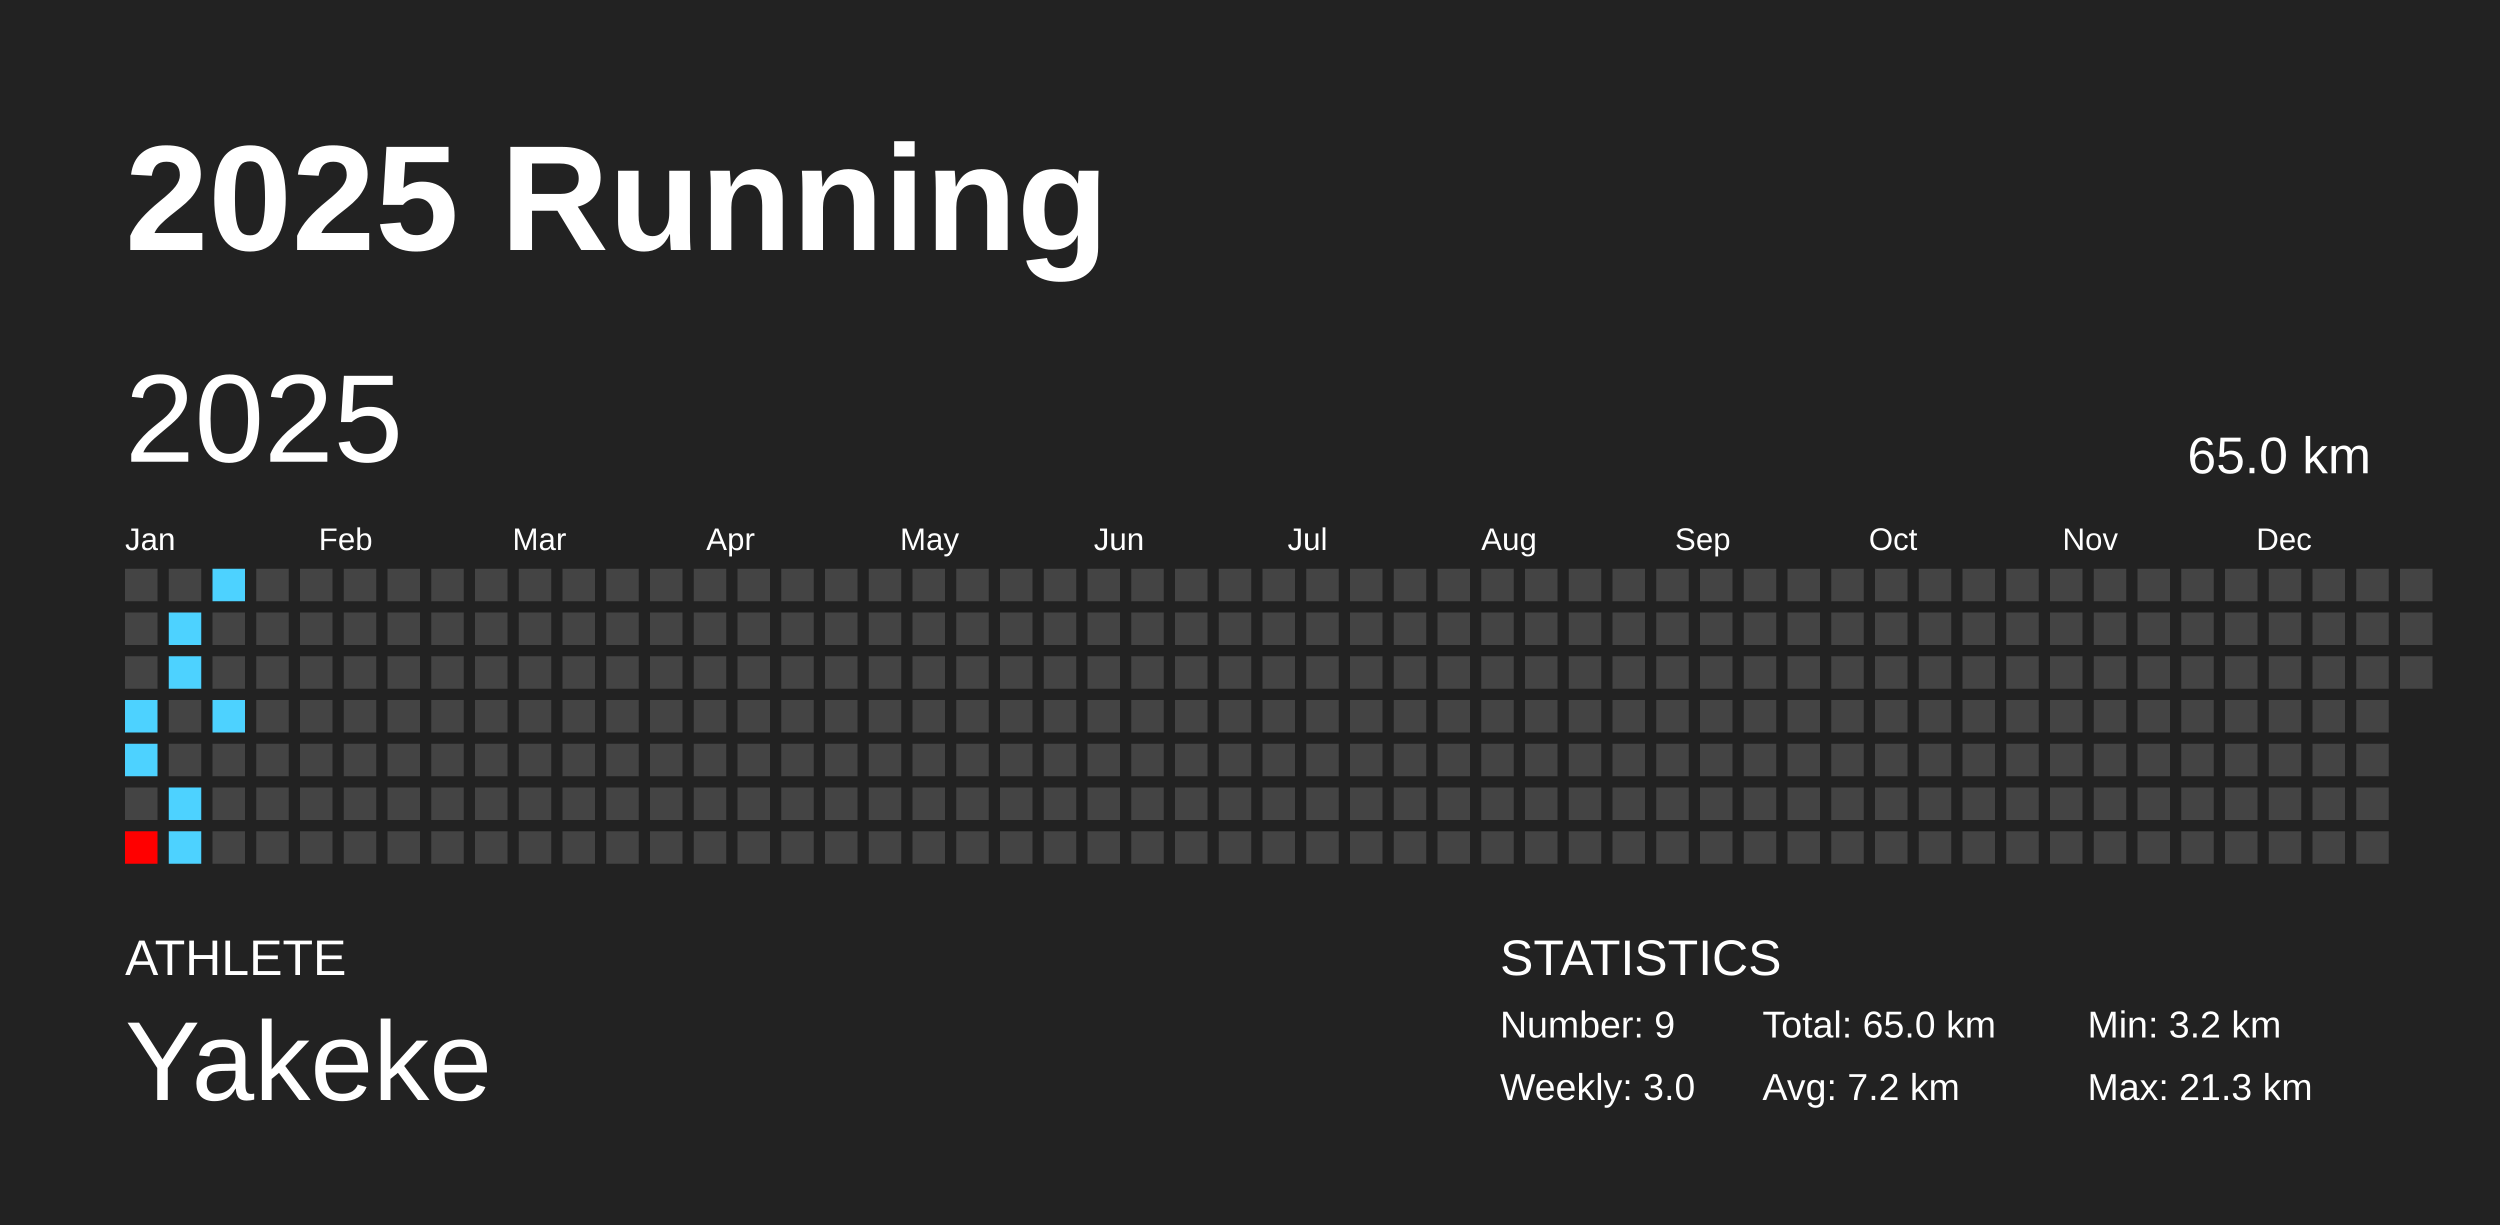
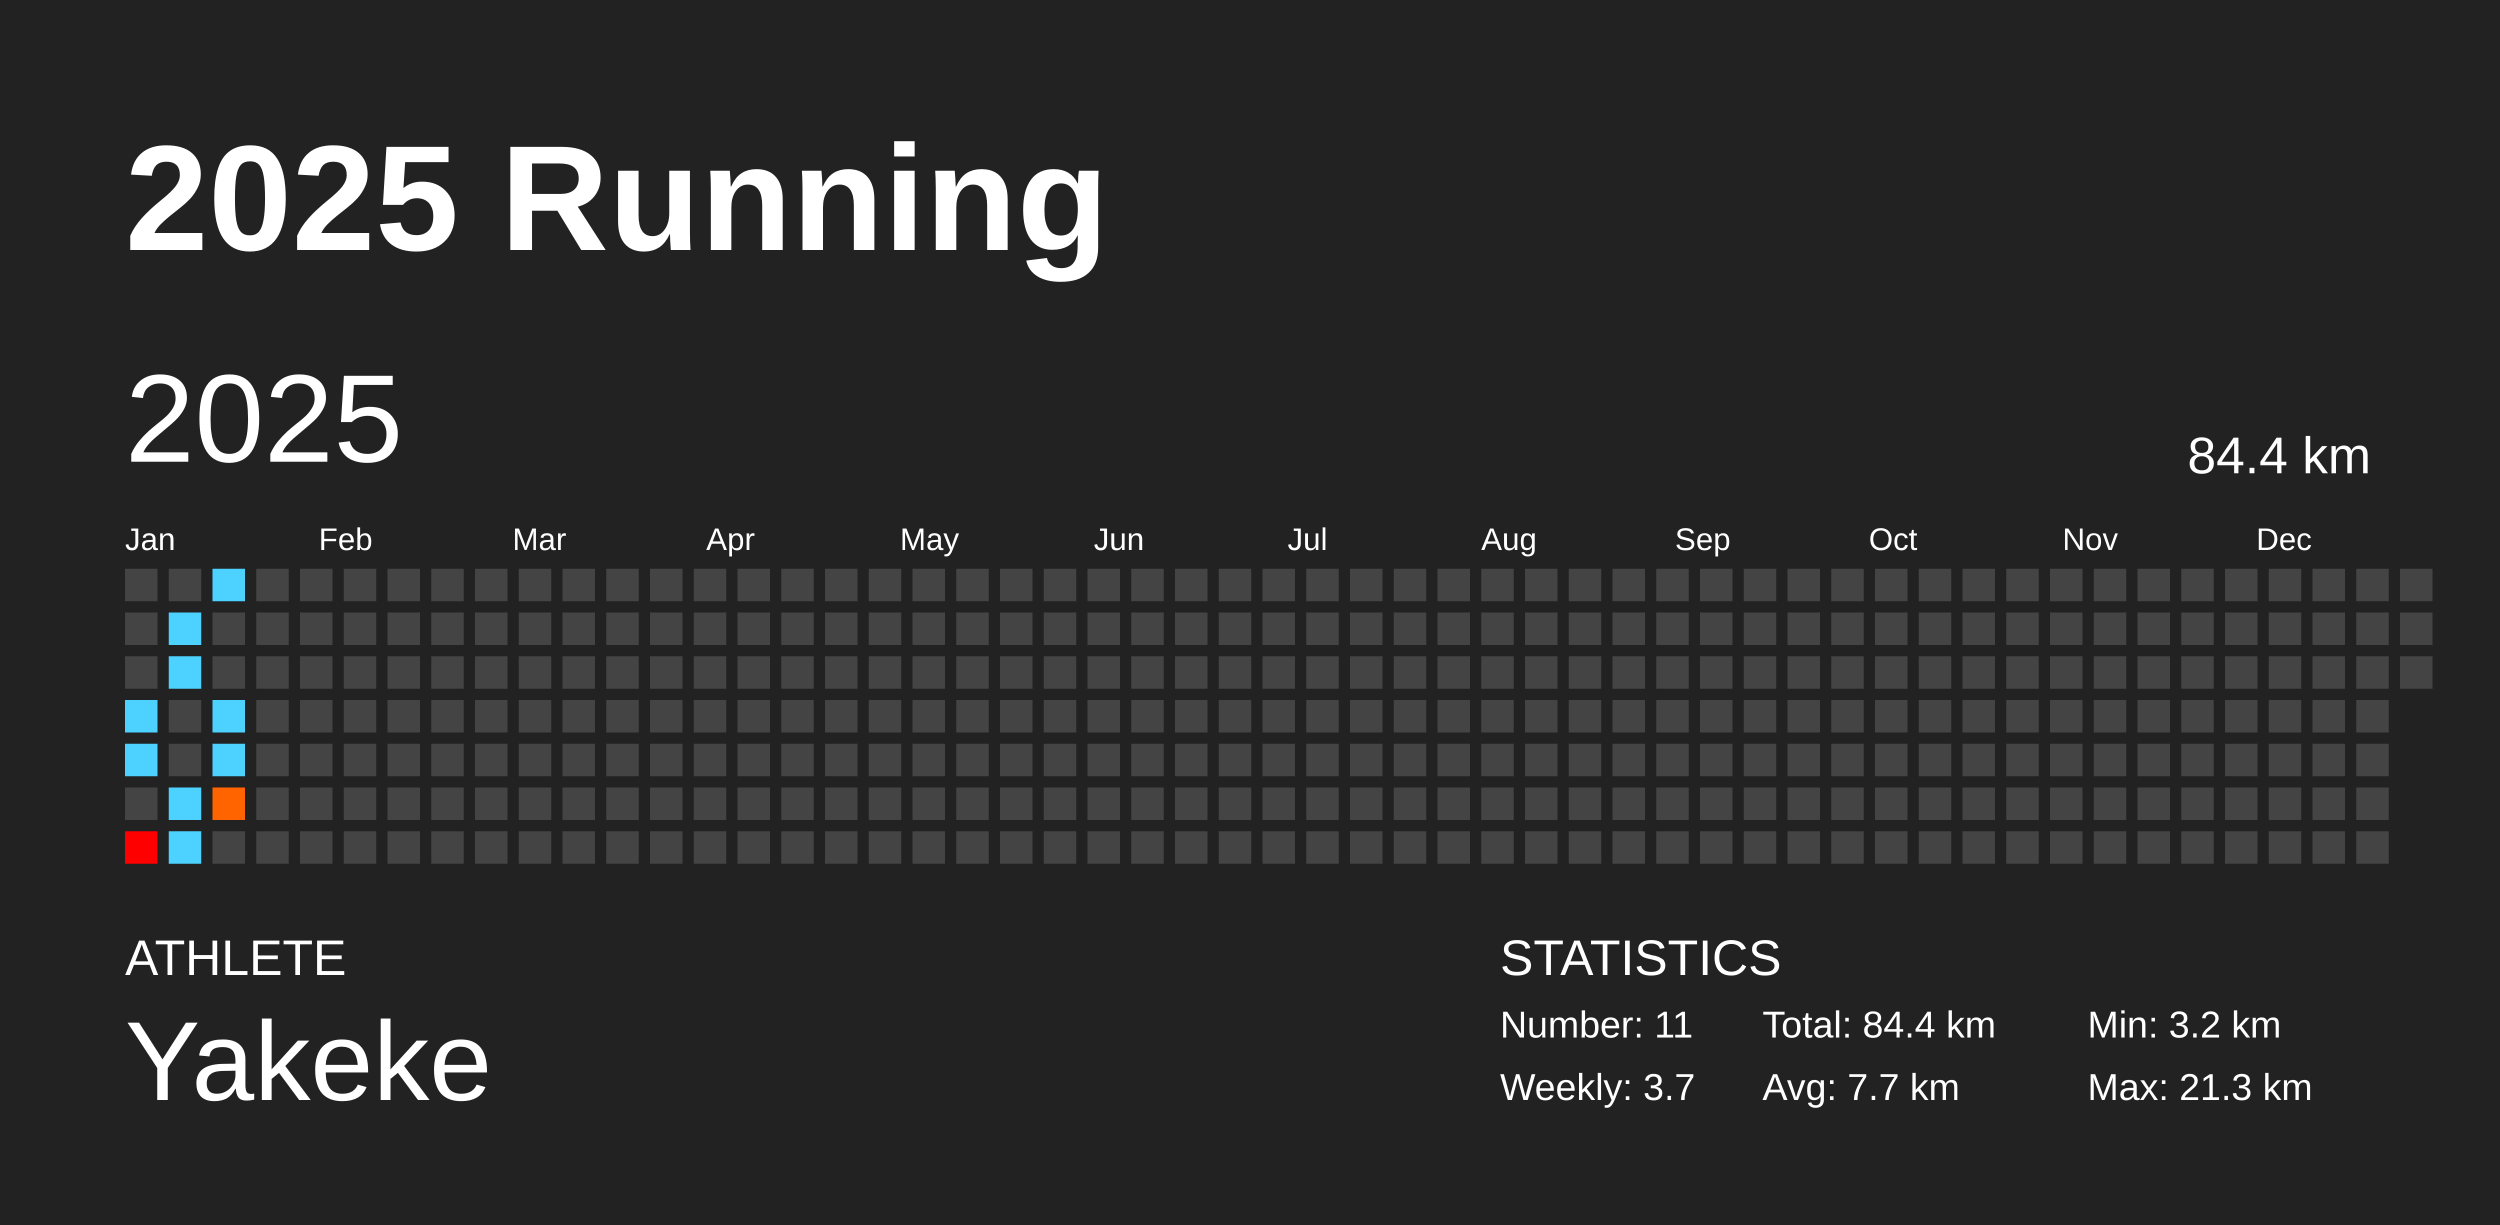
<svg xmlns="http://www.w3.org/2000/svg" baseProfile="full" height="98mm" version="1.1" viewBox="0,0,200,98" width="200mm">
  <defs />
  <rect fill="#222222" height="98" width="200" x="0" y="0" />
  <text fill="#FFFFFF" style="font-size:12px; font-family:Arial; font-weight:bold;" x="10" y="20">2025 Running</text>
  <text fill="#FFFFFF" style="font-size:4px; font-family:Arial" x="10" y="78">ATHLETE</text>
  <text fill="#FFFFFF" style="font-size:9px; font-family:Arial" x="10" y="88">Yakeke</text>
  <text fill="#FFFFFF" style="font-size:4px; font-family:Arial" x="120" y="78">STATISTICS</text>
-   <text fill="#FFFFFF" style="font-size:3px; font-family:Arial" x="120" y="83">Number: 9</text>
-   <text fill="#FFFFFF" style="font-size:3px; font-family:Arial" x="120" y="88">Weekly: 3.0</text>
-   <text fill="#FFFFFF" style="font-size:3px; font-family:Arial" x="141" y="83">Total: 65.0 km</text>
-   <text fill="#FFFFFF" style="font-size:3px; font-family:Arial" x="141" y="88">Avg: 7.2 km</text>
+   <text fill="#FFFFFF" style="font-size:3px; font-family:Arial" x="120" y="83">Number: 11</text>
+   <text fill="#FFFFFF" style="font-size:3px; font-family:Arial" x="120" y="88">Weekly: 3.7</text>
+   <text fill="#FFFFFF" style="font-size:3px; font-family:Arial" x="141" y="83">Total: 84.4 km</text>
+   <text fill="#FFFFFF" style="font-size:3px; font-family:Arial" x="141" y="88">Avg: 7.7 km</text>
  <text fill="#FFFFFF" style="font-size:3px; font-family:Arial" x="167" y="83">Min: 3.2 km</text>
  <text fill="#FFFFFF" style="font-size:3px; font-family:Arial" x="167" y="88">Max: 21.3 km</text>
  <text dominant-baseline="hanging" fill="#FFFFFF" style="font-size:10.0px; font-family:Arial;" x="10" y="30">2025</text>
-   <text dominant-baseline="hanging" fill="#FFFFFF" style="font-size:4.125px; font-family:Arial;" x="175" y="35">65.0 km</text>
+   <text dominant-baseline="hanging" fill="#FFFFFF" style="font-size:4.125px; font-family:Arial;" x="175" y="35">84.4 km</text>
  <text fill="#FFFFFF" style="font-size:2.5px; font-family:Arial" x="10.0" y="44">Jan</text>
  <text fill="#FFFFFF" style="font-size:2.5px; font-family:Arial" x="25.5" y="44">Feb</text>
  <text fill="#FFFFFF" style="font-size:2.5px; font-family:Arial" x="41.0" y="44">Mar</text>
  <text fill="#FFFFFF" style="font-size:2.5px; font-family:Arial" x="56.5" y="44">Apr</text>
  <text fill="#FFFFFF" style="font-size:2.5px; font-family:Arial" x="72.0" y="44">May</text>
  <text fill="#FFFFFF" style="font-size:2.5px; font-family:Arial" x="87.5" y="44">Jun</text>
  <text fill="#FFFFFF" style="font-size:2.5px; font-family:Arial" x="103.0" y="44">Jul</text>
  <text fill="#FFFFFF" style="font-size:2.5px; font-family:Arial" x="118.5" y="44">Aug</text>
  <text fill="#FFFFFF" style="font-size:2.5px; font-family:Arial" x="134.0" y="44">Sep</text>
  <text fill="#FFFFFF" style="font-size:2.5px; font-family:Arial" x="149.5" y="44">Oct</text>
  <text fill="#FFFFFF" style="font-size:2.5px; font-family:Arial" x="165.0" y="44">Nov</text>
  <text fill="#FFFFFF" style="font-size:2.5px; font-family:Arial" x="180.5" y="44">Dec</text>
  <rect fill="#444444" height="2.6" width="2.6" x="10.0" y="45.5" />
  <rect fill="#444444" height="2.6" width="2.6" x="10.0" y="49.0" />
  <rect fill="#444444" height="2.6" width="2.6" x="10.0" y="52.5" />
  <rect fill="#4dd2ff" height="2.6" width="2.6" x="10.0" y="56.0" />
  <rect fill="#4dd2ff" height="2.6" width="2.6" x="10.0" y="59.5" />
  <rect fill="#444444" height="2.6" width="2.6" x="10.0" y="63.0" />
  <rect fill="red" height="2.6" width="2.6" x="10.0" y="66.5" />
  <rect fill="#444444" height="2.6" width="2.6" x="13.5" y="45.5" />
  <rect fill="#4dd2ff" height="2.6" width="2.6" x="13.5" y="49.0" />
  <rect fill="#4dd2ff" height="2.6" width="2.6" x="13.5" y="52.5" />
  <rect fill="#444444" height="2.6" width="2.6" x="13.5" y="56.0" />
  <rect fill="#444444" height="2.6" width="2.6" x="13.5" y="59.5" />
  <rect fill="#4dd2ff" height="2.6" width="2.6" x="13.5" y="63.0" />
  <rect fill="#4dd2ff" height="2.6" width="2.6" x="13.5" y="66.5" />
  <rect fill="#4dd2ff" height="2.6" width="2.6" x="17.0" y="45.5" />
  <rect fill="#444444" height="2.6" width="2.6" x="17.0" y="49.0" />
  <rect fill="#444444" height="2.6" width="2.6" x="17.0" y="52.5" />
  <rect fill="#4dd2ff" height="2.6" width="2.6" x="17.0" y="56.0" />
-   <rect fill="#444444" height="2.6" width="2.6" x="17.0" y="59.5" />
-   <rect fill="#444444" height="2.6" width="2.6" x="17.0" y="63.0" />
+   <rect fill="#4dd2ff" height="2.6" width="2.6" x="17.0" y="59.5" />
+   <rect fill="#ff6400" height="2.6" width="2.6" x="17.0" y="63.0" />
  <rect fill="#444444" height="2.6" width="2.6" x="17.0" y="66.5" />
  <rect fill="#444444" height="2.6" width="2.6" x="20.5" y="45.5" />
  <rect fill="#444444" height="2.6" width="2.6" x="20.5" y="49.0" />
  <rect fill="#444444" height="2.6" width="2.6" x="20.5" y="52.5" />
  <rect fill="#444444" height="2.6" width="2.6" x="20.5" y="56.0" />
  <rect fill="#444444" height="2.6" width="2.6" x="20.5" y="59.5" />
  <rect fill="#444444" height="2.6" width="2.6" x="20.5" y="63.0" />
  <rect fill="#444444" height="2.6" width="2.6" x="20.5" y="66.5" />
  <rect fill="#444444" height="2.6" width="2.6" x="24.0" y="45.5" />
  <rect fill="#444444" height="2.6" width="2.6" x="24.0" y="49.0" />
  <rect fill="#444444" height="2.6" width="2.6" x="24.0" y="52.5" />
  <rect fill="#444444" height="2.6" width="2.6" x="24.0" y="56.0" />
  <rect fill="#444444" height="2.6" width="2.6" x="24.0" y="59.5" />
  <rect fill="#444444" height="2.6" width="2.6" x="24.0" y="63.0" />
  <rect fill="#444444" height="2.6" width="2.6" x="24.0" y="66.5" />
  <rect fill="#444444" height="2.6" width="2.6" x="27.5" y="45.5" />
  <rect fill="#444444" height="2.6" width="2.6" x="27.5" y="49.0" />
  <rect fill="#444444" height="2.6" width="2.6" x="27.5" y="52.5" />
  <rect fill="#444444" height="2.6" width="2.6" x="27.5" y="56.0" />
  <rect fill="#444444" height="2.6" width="2.6" x="27.5" y="59.5" />
  <rect fill="#444444" height="2.6" width="2.6" x="27.5" y="63.0" />
  <rect fill="#444444" height="2.6" width="2.6" x="27.5" y="66.5" />
  <rect fill="#444444" height="2.6" width="2.6" x="31.0" y="45.5" />
  <rect fill="#444444" height="2.6" width="2.6" x="31.0" y="49.0" />
  <rect fill="#444444" height="2.6" width="2.6" x="31.0" y="52.5" />
  <rect fill="#444444" height="2.6" width="2.6" x="31.0" y="56.0" />
  <rect fill="#444444" height="2.6" width="2.6" x="31.0" y="59.5" />
  <rect fill="#444444" height="2.6" width="2.6" x="31.0" y="63.0" />
  <rect fill="#444444" height="2.6" width="2.6" x="31.0" y="66.5" />
  <rect fill="#444444" height="2.6" width="2.6" x="34.5" y="45.5" />
  <rect fill="#444444" height="2.6" width="2.6" x="34.5" y="49.0" />
  <rect fill="#444444" height="2.6" width="2.6" x="34.5" y="52.5" />
  <rect fill="#444444" height="2.6" width="2.6" x="34.5" y="56.0" />
  <rect fill="#444444" height="2.6" width="2.6" x="34.5" y="59.5" />
  <rect fill="#444444" height="2.6" width="2.6" x="34.5" y="63.0" />
  <rect fill="#444444" height="2.6" width="2.6" x="34.5" y="66.5" />
  <rect fill="#444444" height="2.6" width="2.6" x="38.0" y="45.5" />
  <rect fill="#444444" height="2.6" width="2.6" x="38.0" y="49.0" />
  <rect fill="#444444" height="2.6" width="2.6" x="38.0" y="52.5" />
  <rect fill="#444444" height="2.6" width="2.6" x="38.0" y="56.0" />
  <rect fill="#444444" height="2.6" width="2.6" x="38.0" y="59.5" />
  <rect fill="#444444" height="2.6" width="2.6" x="38.0" y="63.0" />
  <rect fill="#444444" height="2.6" width="2.6" x="38.0" y="66.5" />
  <rect fill="#444444" height="2.6" width="2.6" x="41.5" y="45.5" />
  <rect fill="#444444" height="2.6" width="2.6" x="41.5" y="49.0" />
  <rect fill="#444444" height="2.6" width="2.6" x="41.5" y="52.5" />
  <rect fill="#444444" height="2.6" width="2.6" x="41.5" y="56.0" />
  <rect fill="#444444" height="2.6" width="2.6" x="41.5" y="59.5" />
  <rect fill="#444444" height="2.6" width="2.6" x="41.5" y="63.0" />
  <rect fill="#444444" height="2.6" width="2.6" x="41.5" y="66.5" />
  <rect fill="#444444" height="2.6" width="2.6" x="45.0" y="45.5" />
  <rect fill="#444444" height="2.6" width="2.6" x="45.0" y="49.0" />
  <rect fill="#444444" height="2.6" width="2.6" x="45.0" y="52.5" />
  <rect fill="#444444" height="2.6" width="2.6" x="45.0" y="56.0" />
  <rect fill="#444444" height="2.6" width="2.6" x="45.0" y="59.5" />
  <rect fill="#444444" height="2.6" width="2.6" x="45.0" y="63.0" />
  <rect fill="#444444" height="2.6" width="2.6" x="45.0" y="66.5" />
  <rect fill="#444444" height="2.6" width="2.6" x="48.5" y="45.5" />
  <rect fill="#444444" height="2.6" width="2.6" x="48.5" y="49.0" />
  <rect fill="#444444" height="2.6" width="2.6" x="48.5" y="52.5" />
  <rect fill="#444444" height="2.6" width="2.6" x="48.5" y="56.0" />
  <rect fill="#444444" height="2.6" width="2.6" x="48.5" y="59.5" />
  <rect fill="#444444" height="2.6" width="2.6" x="48.5" y="63.0" />
  <rect fill="#444444" height="2.6" width="2.6" x="48.5" y="66.5" />
  <rect fill="#444444" height="2.6" width="2.6" x="52.0" y="45.5" />
  <rect fill="#444444" height="2.6" width="2.6" x="52.0" y="49.0" />
  <rect fill="#444444" height="2.6" width="2.6" x="52.0" y="52.5" />
  <rect fill="#444444" height="2.6" width="2.6" x="52.0" y="56.0" />
  <rect fill="#444444" height="2.6" width="2.6" x="52.0" y="59.5" />
  <rect fill="#444444" height="2.6" width="2.6" x="52.0" y="63.0" />
  <rect fill="#444444" height="2.6" width="2.6" x="52.0" y="66.5" />
  <rect fill="#444444" height="2.6" width="2.6" x="55.5" y="45.5" />
  <rect fill="#444444" height="2.6" width="2.6" x="55.5" y="49.0" />
  <rect fill="#444444" height="2.6" width="2.6" x="55.5" y="52.5" />
  <rect fill="#444444" height="2.6" width="2.6" x="55.5" y="56.0" />
  <rect fill="#444444" height="2.6" width="2.6" x="55.5" y="59.5" />
  <rect fill="#444444" height="2.6" width="2.6" x="55.5" y="63.0" />
  <rect fill="#444444" height="2.6" width="2.6" x="55.5" y="66.5" />
  <rect fill="#444444" height="2.6" width="2.6" x="59.0" y="45.5" />
  <rect fill="#444444" height="2.6" width="2.6" x="59.0" y="49.0" />
  <rect fill="#444444" height="2.6" width="2.6" x="59.0" y="52.5" />
  <rect fill="#444444" height="2.6" width="2.6" x="59.0" y="56.0" />
  <rect fill="#444444" height="2.6" width="2.6" x="59.0" y="59.5" />
  <rect fill="#444444" height="2.6" width="2.6" x="59.0" y="63.0" />
  <rect fill="#444444" height="2.6" width="2.6" x="59.0" y="66.5" />
  <rect fill="#444444" height="2.6" width="2.6" x="62.5" y="45.5" />
  <rect fill="#444444" height="2.6" width="2.6" x="62.5" y="49.0" />
  <rect fill="#444444" height="2.6" width="2.6" x="62.5" y="52.5" />
  <rect fill="#444444" height="2.6" width="2.6" x="62.5" y="56.0" />
  <rect fill="#444444" height="2.6" width="2.6" x="62.5" y="59.5" />
  <rect fill="#444444" height="2.6" width="2.6" x="62.5" y="63.0" />
  <rect fill="#444444" height="2.6" width="2.6" x="62.5" y="66.5" />
  <rect fill="#444444" height="2.6" width="2.6" x="66.0" y="45.5" />
  <rect fill="#444444" height="2.6" width="2.6" x="66.0" y="49.0" />
  <rect fill="#444444" height="2.6" width="2.6" x="66.0" y="52.5" />
  <rect fill="#444444" height="2.6" width="2.6" x="66.0" y="56.0" />
  <rect fill="#444444" height="2.6" width="2.6" x="66.0" y="59.5" />
  <rect fill="#444444" height="2.6" width="2.6" x="66.0" y="63.0" />
  <rect fill="#444444" height="2.6" width="2.6" x="66.0" y="66.5" />
  <rect fill="#444444" height="2.6" width="2.6" x="69.5" y="45.5" />
  <rect fill="#444444" height="2.6" width="2.6" x="69.5" y="49.0" />
  <rect fill="#444444" height="2.6" width="2.6" x="69.5" y="52.5" />
  <rect fill="#444444" height="2.6" width="2.6" x="69.5" y="56.0" />
  <rect fill="#444444" height="2.6" width="2.6" x="69.5" y="59.5" />
  <rect fill="#444444" height="2.6" width="2.6" x="69.5" y="63.0" />
  <rect fill="#444444" height="2.6" width="2.6" x="69.5" y="66.5" />
  <rect fill="#444444" height="2.6" width="2.6" x="73.0" y="45.5" />
  <rect fill="#444444" height="2.6" width="2.6" x="73.0" y="49.0" />
  <rect fill="#444444" height="2.6" width="2.6" x="73.0" y="52.5" />
  <rect fill="#444444" height="2.6" width="2.6" x="73.0" y="56.0" />
  <rect fill="#444444" height="2.6" width="2.6" x="73.0" y="59.5" />
  <rect fill="#444444" height="2.6" width="2.6" x="73.0" y="63.0" />
  <rect fill="#444444" height="2.6" width="2.6" x="73.0" y="66.5" />
  <rect fill="#444444" height="2.6" width="2.6" x="76.5" y="45.5" />
  <rect fill="#444444" height="2.6" width="2.6" x="76.5" y="49.0" />
  <rect fill="#444444" height="2.6" width="2.6" x="76.5" y="52.5" />
  <rect fill="#444444" height="2.6" width="2.6" x="76.5" y="56.0" />
  <rect fill="#444444" height="2.6" width="2.6" x="76.5" y="59.5" />
  <rect fill="#444444" height="2.6" width="2.6" x="76.5" y="63.0" />
  <rect fill="#444444" height="2.6" width="2.6" x="76.5" y="66.5" />
  <rect fill="#444444" height="2.6" width="2.6" x="80.0" y="45.5" />
  <rect fill="#444444" height="2.6" width="2.6" x="80.0" y="49.0" />
  <rect fill="#444444" height="2.6" width="2.6" x="80.0" y="52.5" />
  <rect fill="#444444" height="2.6" width="2.6" x="80.0" y="56.0" />
  <rect fill="#444444" height="2.6" width="2.6" x="80.0" y="59.5" />
  <rect fill="#444444" height="2.6" width="2.6" x="80.0" y="63.0" />
  <rect fill="#444444" height="2.6" width="2.6" x="80.0" y="66.5" />
  <rect fill="#444444" height="2.6" width="2.6" x="83.5" y="45.5" />
  <rect fill="#444444" height="2.6" width="2.6" x="83.5" y="49.0" />
  <rect fill="#444444" height="2.6" width="2.6" x="83.5" y="52.5" />
  <rect fill="#444444" height="2.6" width="2.6" x="83.5" y="56.0" />
  <rect fill="#444444" height="2.6" width="2.6" x="83.5" y="59.5" />
  <rect fill="#444444" height="2.6" width="2.6" x="83.5" y="63.0" />
  <rect fill="#444444" height="2.6" width="2.6" x="83.5" y="66.5" />
  <rect fill="#444444" height="2.6" width="2.6" x="87.0" y="45.5" />
  <rect fill="#444444" height="2.6" width="2.6" x="87.0" y="49.0" />
  <rect fill="#444444" height="2.6" width="2.6" x="87.0" y="52.5" />
  <rect fill="#444444" height="2.6" width="2.6" x="87.0" y="56.0" />
  <rect fill="#444444" height="2.6" width="2.6" x="87.0" y="59.5" />
  <rect fill="#444444" height="2.6" width="2.6" x="87.0" y="63.0" />
  <rect fill="#444444" height="2.6" width="2.6" x="87.0" y="66.5" />
  <rect fill="#444444" height="2.6" width="2.6" x="90.5" y="45.5" />
  <rect fill="#444444" height="2.6" width="2.6" x="90.5" y="49.0" />
  <rect fill="#444444" height="2.6" width="2.6" x="90.5" y="52.5" />
  <rect fill="#444444" height="2.6" width="2.6" x="90.5" y="56.0" />
  <rect fill="#444444" height="2.6" width="2.6" x="90.5" y="59.5" />
  <rect fill="#444444" height="2.6" width="2.6" x="90.5" y="63.0" />
  <rect fill="#444444" height="2.6" width="2.6" x="90.5" y="66.5" />
  <rect fill="#444444" height="2.6" width="2.6" x="94.0" y="45.5" />
  <rect fill="#444444" height="2.6" width="2.6" x="94.0" y="49.0" />
  <rect fill="#444444" height="2.6" width="2.6" x="94.0" y="52.5" />
  <rect fill="#444444" height="2.6" width="2.6" x="94.0" y="56.0" />
  <rect fill="#444444" height="2.6" width="2.6" x="94.0" y="59.5" />
  <rect fill="#444444" height="2.6" width="2.6" x="94.0" y="63.0" />
  <rect fill="#444444" height="2.6" width="2.6" x="94.0" y="66.5" />
  <rect fill="#444444" height="2.6" width="2.6" x="97.5" y="45.5" />
  <rect fill="#444444" height="2.6" width="2.6" x="97.5" y="49.0" />
  <rect fill="#444444" height="2.6" width="2.6" x="97.5" y="52.5" />
  <rect fill="#444444" height="2.6" width="2.6" x="97.5" y="56.0" />
  <rect fill="#444444" height="2.6" width="2.6" x="97.5" y="59.5" />
  <rect fill="#444444" height="2.6" width="2.6" x="97.5" y="63.0" />
  <rect fill="#444444" height="2.6" width="2.6" x="97.5" y="66.5" />
  <rect fill="#444444" height="2.6" width="2.6" x="101.0" y="45.5" />
  <rect fill="#444444" height="2.6" width="2.6" x="101.0" y="49.0" />
  <rect fill="#444444" height="2.6" width="2.6" x="101.0" y="52.5" />
  <rect fill="#444444" height="2.6" width="2.6" x="101.0" y="56.0" />
  <rect fill="#444444" height="2.6" width="2.6" x="101.0" y="59.5" />
  <rect fill="#444444" height="2.6" width="2.6" x="101.0" y="63.0" />
  <rect fill="#444444" height="2.6" width="2.6" x="101.0" y="66.5" />
  <rect fill="#444444" height="2.6" width="2.6" x="104.5" y="45.5" />
  <rect fill="#444444" height="2.6" width="2.6" x="104.5" y="49.0" />
  <rect fill="#444444" height="2.6" width="2.6" x="104.5" y="52.5" />
  <rect fill="#444444" height="2.6" width="2.6" x="104.5" y="56.0" />
  <rect fill="#444444" height="2.6" width="2.6" x="104.5" y="59.5" />
  <rect fill="#444444" height="2.6" width="2.6" x="104.5" y="63.0" />
  <rect fill="#444444" height="2.6" width="2.6" x="104.5" y="66.5" />
  <rect fill="#444444" height="2.6" width="2.6" x="108.0" y="45.5" />
  <rect fill="#444444" height="2.6" width="2.6" x="108.0" y="49.0" />
  <rect fill="#444444" height="2.6" width="2.6" x="108.0" y="52.5" />
  <rect fill="#444444" height="2.6" width="2.6" x="108.0" y="56.0" />
  <rect fill="#444444" height="2.6" width="2.6" x="108.0" y="59.5" />
  <rect fill="#444444" height="2.6" width="2.6" x="108.0" y="63.0" />
  <rect fill="#444444" height="2.6" width="2.6" x="108.0" y="66.5" />
  <rect fill="#444444" height="2.6" width="2.6" x="111.5" y="45.5" />
  <rect fill="#444444" height="2.6" width="2.6" x="111.5" y="49.0" />
  <rect fill="#444444" height="2.6" width="2.6" x="111.5" y="52.5" />
  <rect fill="#444444" height="2.6" width="2.6" x="111.5" y="56.0" />
  <rect fill="#444444" height="2.6" width="2.6" x="111.5" y="59.5" />
  <rect fill="#444444" height="2.6" width="2.6" x="111.5" y="63.0" />
  <rect fill="#444444" height="2.6" width="2.6" x="111.5" y="66.5" />
  <rect fill="#444444" height="2.6" width="2.6" x="115.0" y="45.5" />
  <rect fill="#444444" height="2.6" width="2.6" x="115.0" y="49.0" />
  <rect fill="#444444" height="2.6" width="2.6" x="115.0" y="52.5" />
  <rect fill="#444444" height="2.6" width="2.6" x="115.0" y="56.0" />
  <rect fill="#444444" height="2.6" width="2.6" x="115.0" y="59.5" />
  <rect fill="#444444" height="2.6" width="2.6" x="115.0" y="63.0" />
  <rect fill="#444444" height="2.6" width="2.6" x="115.0" y="66.5" />
  <rect fill="#444444" height="2.6" width="2.6" x="118.5" y="45.5" />
  <rect fill="#444444" height="2.6" width="2.6" x="118.5" y="49.0" />
  <rect fill="#444444" height="2.6" width="2.6" x="118.5" y="52.5" />
  <rect fill="#444444" height="2.6" width="2.6" x="118.5" y="56.0" />
  <rect fill="#444444" height="2.6" width="2.6" x="118.5" y="59.5" />
  <rect fill="#444444" height="2.6" width="2.6" x="118.5" y="63.0" />
  <rect fill="#444444" height="2.6" width="2.6" x="118.5" y="66.5" />
  <rect fill="#444444" height="2.6" width="2.6" x="122.0" y="45.5" />
  <rect fill="#444444" height="2.6" width="2.6" x="122.0" y="49.0" />
  <rect fill="#444444" height="2.6" width="2.6" x="122.0" y="52.5" />
  <rect fill="#444444" height="2.6" width="2.6" x="122.0" y="56.0" />
  <rect fill="#444444" height="2.6" width="2.6" x="122.0" y="59.5" />
  <rect fill="#444444" height="2.6" width="2.6" x="122.0" y="63.0" />
  <rect fill="#444444" height="2.6" width="2.6" x="122.0" y="66.5" />
  <rect fill="#444444" height="2.6" width="2.6" x="125.5" y="45.5" />
  <rect fill="#444444" height="2.6" width="2.6" x="125.5" y="49.0" />
  <rect fill="#444444" height="2.6" width="2.6" x="125.5" y="52.5" />
  <rect fill="#444444" height="2.6" width="2.6" x="125.5" y="56.0" />
  <rect fill="#444444" height="2.6" width="2.6" x="125.5" y="59.5" />
  <rect fill="#444444" height="2.6" width="2.6" x="125.5" y="63.0" />
  <rect fill="#444444" height="2.6" width="2.6" x="125.5" y="66.5" />
  <rect fill="#444444" height="2.6" width="2.6" x="129.0" y="45.5" />
  <rect fill="#444444" height="2.6" width="2.6" x="129.0" y="49.0" />
  <rect fill="#444444" height="2.6" width="2.6" x="129.0" y="52.5" />
  <rect fill="#444444" height="2.6" width="2.6" x="129.0" y="56.0" />
  <rect fill="#444444" height="2.6" width="2.6" x="129.0" y="59.5" />
  <rect fill="#444444" height="2.6" width="2.6" x="129.0" y="63.0" />
  <rect fill="#444444" height="2.6" width="2.6" x="129.0" y="66.5" />
  <rect fill="#444444" height="2.6" width="2.6" x="132.5" y="45.5" />
  <rect fill="#444444" height="2.6" width="2.6" x="132.5" y="49.0" />
  <rect fill="#444444" height="2.6" width="2.6" x="132.5" y="52.5" />
  <rect fill="#444444" height="2.6" width="2.6" x="132.5" y="56.0" />
  <rect fill="#444444" height="2.6" width="2.6" x="132.5" y="59.5" />
  <rect fill="#444444" height="2.6" width="2.6" x="132.5" y="63.0" />
  <rect fill="#444444" height="2.6" width="2.6" x="132.5" y="66.5" />
  <rect fill="#444444" height="2.6" width="2.6" x="136.0" y="45.5" />
  <rect fill="#444444" height="2.6" width="2.6" x="136.0" y="49.0" />
  <rect fill="#444444" height="2.6" width="2.6" x="136.0" y="52.5" />
  <rect fill="#444444" height="2.6" width="2.6" x="136.0" y="56.0" />
  <rect fill="#444444" height="2.6" width="2.6" x="136.0" y="59.5" />
  <rect fill="#444444" height="2.6" width="2.6" x="136.0" y="63.0" />
  <rect fill="#444444" height="2.6" width="2.6" x="136.0" y="66.5" />
  <rect fill="#444444" height="2.6" width="2.6" x="139.5" y="45.5" />
  <rect fill="#444444" height="2.6" width="2.6" x="139.5" y="49.0" />
  <rect fill="#444444" height="2.6" width="2.6" x="139.5" y="52.5" />
  <rect fill="#444444" height="2.6" width="2.6" x="139.5" y="56.0" />
  <rect fill="#444444" height="2.6" width="2.6" x="139.5" y="59.5" />
  <rect fill="#444444" height="2.6" width="2.6" x="139.5" y="63.0" />
  <rect fill="#444444" height="2.6" width="2.6" x="139.5" y="66.5" />
  <rect fill="#444444" height="2.6" width="2.6" x="143.0" y="45.5" />
  <rect fill="#444444" height="2.6" width="2.6" x="143.0" y="49.0" />
  <rect fill="#444444" height="2.6" width="2.6" x="143.0" y="52.5" />
  <rect fill="#444444" height="2.6" width="2.6" x="143.0" y="56.0" />
  <rect fill="#444444" height="2.6" width="2.6" x="143.0" y="59.5" />
  <rect fill="#444444" height="2.6" width="2.6" x="143.0" y="63.0" />
  <rect fill="#444444" height="2.6" width="2.6" x="143.0" y="66.5" />
  <rect fill="#444444" height="2.6" width="2.6" x="146.5" y="45.5" />
  <rect fill="#444444" height="2.6" width="2.6" x="146.5" y="49.0" />
  <rect fill="#444444" height="2.6" width="2.6" x="146.5" y="52.5" />
  <rect fill="#444444" height="2.6" width="2.6" x="146.5" y="56.0" />
  <rect fill="#444444" height="2.6" width="2.6" x="146.5" y="59.5" />
  <rect fill="#444444" height="2.6" width="2.6" x="146.5" y="63.0" />
  <rect fill="#444444" height="2.6" width="2.6" x="146.5" y="66.5" />
  <rect fill="#444444" height="2.6" width="2.6" x="150.0" y="45.5" />
  <rect fill="#444444" height="2.6" width="2.6" x="150.0" y="49.0" />
  <rect fill="#444444" height="2.6" width="2.6" x="150.0" y="52.5" />
  <rect fill="#444444" height="2.6" width="2.6" x="150.0" y="56.0" />
  <rect fill="#444444" height="2.6" width="2.6" x="150.0" y="59.5" />
  <rect fill="#444444" height="2.6" width="2.6" x="150.0" y="63.0" />
  <rect fill="#444444" height="2.6" width="2.6" x="150.0" y="66.5" />
  <rect fill="#444444" height="2.6" width="2.6" x="153.5" y="45.5" />
  <rect fill="#444444" height="2.6" width="2.6" x="153.5" y="49.0" />
  <rect fill="#444444" height="2.6" width="2.6" x="153.5" y="52.5" />
  <rect fill="#444444" height="2.6" width="2.6" x="153.5" y="56.0" />
  <rect fill="#444444" height="2.6" width="2.6" x="153.5" y="59.5" />
  <rect fill="#444444" height="2.6" width="2.6" x="153.5" y="63.0" />
  <rect fill="#444444" height="2.6" width="2.6" x="153.5" y="66.5" />
  <rect fill="#444444" height="2.6" width="2.6" x="157.0" y="45.5" />
  <rect fill="#444444" height="2.6" width="2.6" x="157.0" y="49.0" />
  <rect fill="#444444" height="2.6" width="2.6" x="157.0" y="52.5" />
  <rect fill="#444444" height="2.6" width="2.6" x="157.0" y="56.0" />
  <rect fill="#444444" height="2.6" width="2.6" x="157.0" y="59.5" />
  <rect fill="#444444" height="2.6" width="2.6" x="157.0" y="63.0" />
  <rect fill="#444444" height="2.6" width="2.6" x="157.0" y="66.5" />
  <rect fill="#444444" height="2.6" width="2.6" x="160.5" y="45.5" />
  <rect fill="#444444" height="2.6" width="2.6" x="160.5" y="49.0" />
  <rect fill="#444444" height="2.6" width="2.6" x="160.5" y="52.5" />
  <rect fill="#444444" height="2.6" width="2.6" x="160.5" y="56.0" />
  <rect fill="#444444" height="2.6" width="2.6" x="160.5" y="59.5" />
  <rect fill="#444444" height="2.6" width="2.6" x="160.5" y="63.0" />
  <rect fill="#444444" height="2.6" width="2.6" x="160.5" y="66.5" />
  <rect fill="#444444" height="2.6" width="2.6" x="164.0" y="45.5" />
  <rect fill="#444444" height="2.6" width="2.6" x="164.0" y="49.0" />
  <rect fill="#444444" height="2.6" width="2.6" x="164.0" y="52.5" />
  <rect fill="#444444" height="2.6" width="2.6" x="164.0" y="56.0" />
  <rect fill="#444444" height="2.6" width="2.6" x="164.0" y="59.5" />
  <rect fill="#444444" height="2.6" width="2.6" x="164.0" y="63.0" />
  <rect fill="#444444" height="2.6" width="2.6" x="164.0" y="66.5" />
  <rect fill="#444444" height="2.6" width="2.6" x="167.5" y="45.5" />
  <rect fill="#444444" height="2.6" width="2.6" x="167.5" y="49.0" />
  <rect fill="#444444" height="2.6" width="2.6" x="167.5" y="52.5" />
  <rect fill="#444444" height="2.6" width="2.6" x="167.5" y="56.0" />
  <rect fill="#444444" height="2.6" width="2.6" x="167.5" y="59.5" />
  <rect fill="#444444" height="2.6" width="2.6" x="167.5" y="63.0" />
  <rect fill="#444444" height="2.6" width="2.6" x="167.5" y="66.5" />
  <rect fill="#444444" height="2.6" width="2.6" x="171.0" y="45.5" />
  <rect fill="#444444" height="2.6" width="2.6" x="171.0" y="49.0" />
  <rect fill="#444444" height="2.6" width="2.6" x="171.0" y="52.5" />
  <rect fill="#444444" height="2.6" width="2.6" x="171.0" y="56.0" />
  <rect fill="#444444" height="2.6" width="2.6" x="171.0" y="59.5" />
  <rect fill="#444444" height="2.6" width="2.6" x="171.0" y="63.0" />
  <rect fill="#444444" height="2.6" width="2.6" x="171.0" y="66.5" />
  <rect fill="#444444" height="2.6" width="2.6" x="174.5" y="45.5" />
  <rect fill="#444444" height="2.6" width="2.6" x="174.5" y="49.0" />
  <rect fill="#444444" height="2.6" width="2.6" x="174.5" y="52.5" />
  <rect fill="#444444" height="2.6" width="2.6" x="174.5" y="56.0" />
  <rect fill="#444444" height="2.6" width="2.6" x="174.5" y="59.5" />
  <rect fill="#444444" height="2.6" width="2.6" x="174.5" y="63.0" />
  <rect fill="#444444" height="2.6" width="2.6" x="174.5" y="66.5" />
  <rect fill="#444444" height="2.6" width="2.6" x="178.0" y="45.5" />
  <rect fill="#444444" height="2.6" width="2.6" x="178.0" y="49.0" />
  <rect fill="#444444" height="2.6" width="2.6" x="178.0" y="52.5" />
  <rect fill="#444444" height="2.6" width="2.6" x="178.0" y="56.0" />
  <rect fill="#444444" height="2.6" width="2.6" x="178.0" y="59.5" />
  <rect fill="#444444" height="2.6" width="2.6" x="178.0" y="63.0" />
  <rect fill="#444444" height="2.6" width="2.6" x="178.0" y="66.5" />
  <rect fill="#444444" height="2.6" width="2.6" x="181.5" y="45.5" />
  <rect fill="#444444" height="2.6" width="2.6" x="181.5" y="49.0" />
  <rect fill="#444444" height="2.6" width="2.6" x="181.5" y="52.5" />
  <rect fill="#444444" height="2.6" width="2.6" x="181.5" y="56.0" />
  <rect fill="#444444" height="2.6" width="2.6" x="181.5" y="59.5" />
  <rect fill="#444444" height="2.6" width="2.6" x="181.5" y="63.0" />
  <rect fill="#444444" height="2.6" width="2.6" x="181.5" y="66.5" />
  <rect fill="#444444" height="2.6" width="2.6" x="185.0" y="45.5" />
  <rect fill="#444444" height="2.6" width="2.6" x="185.0" y="49.0" />
  <rect fill="#444444" height="2.6" width="2.6" x="185.0" y="52.5" />
  <rect fill="#444444" height="2.6" width="2.6" x="185.0" y="56.0" />
  <rect fill="#444444" height="2.6" width="2.6" x="185.0" y="59.5" />
  <rect fill="#444444" height="2.6" width="2.6" x="185.0" y="63.0" />
  <rect fill="#444444" height="2.6" width="2.6" x="185.0" y="66.5" />
  <rect fill="#444444" height="2.6" width="2.6" x="188.5" y="45.5" />
  <rect fill="#444444" height="2.6" width="2.6" x="188.5" y="49.0" />
  <rect fill="#444444" height="2.6" width="2.6" x="188.5" y="52.5" />
  <rect fill="#444444" height="2.6" width="2.6" x="188.5" y="56.0" />
  <rect fill="#444444" height="2.6" width="2.6" x="188.5" y="59.5" />
  <rect fill="#444444" height="2.6" width="2.6" x="188.5" y="63.0" />
  <rect fill="#444444" height="2.6" width="2.6" x="188.5" y="66.5" />
  <rect fill="#444444" height="2.6" width="2.6" x="192.0" y="45.5" />
  <rect fill="#444444" height="2.6" width="2.6" x="192.0" y="49.0" />
  <rect fill="#444444" height="2.6" width="2.6" x="192.0" y="52.5" />
</svg>
